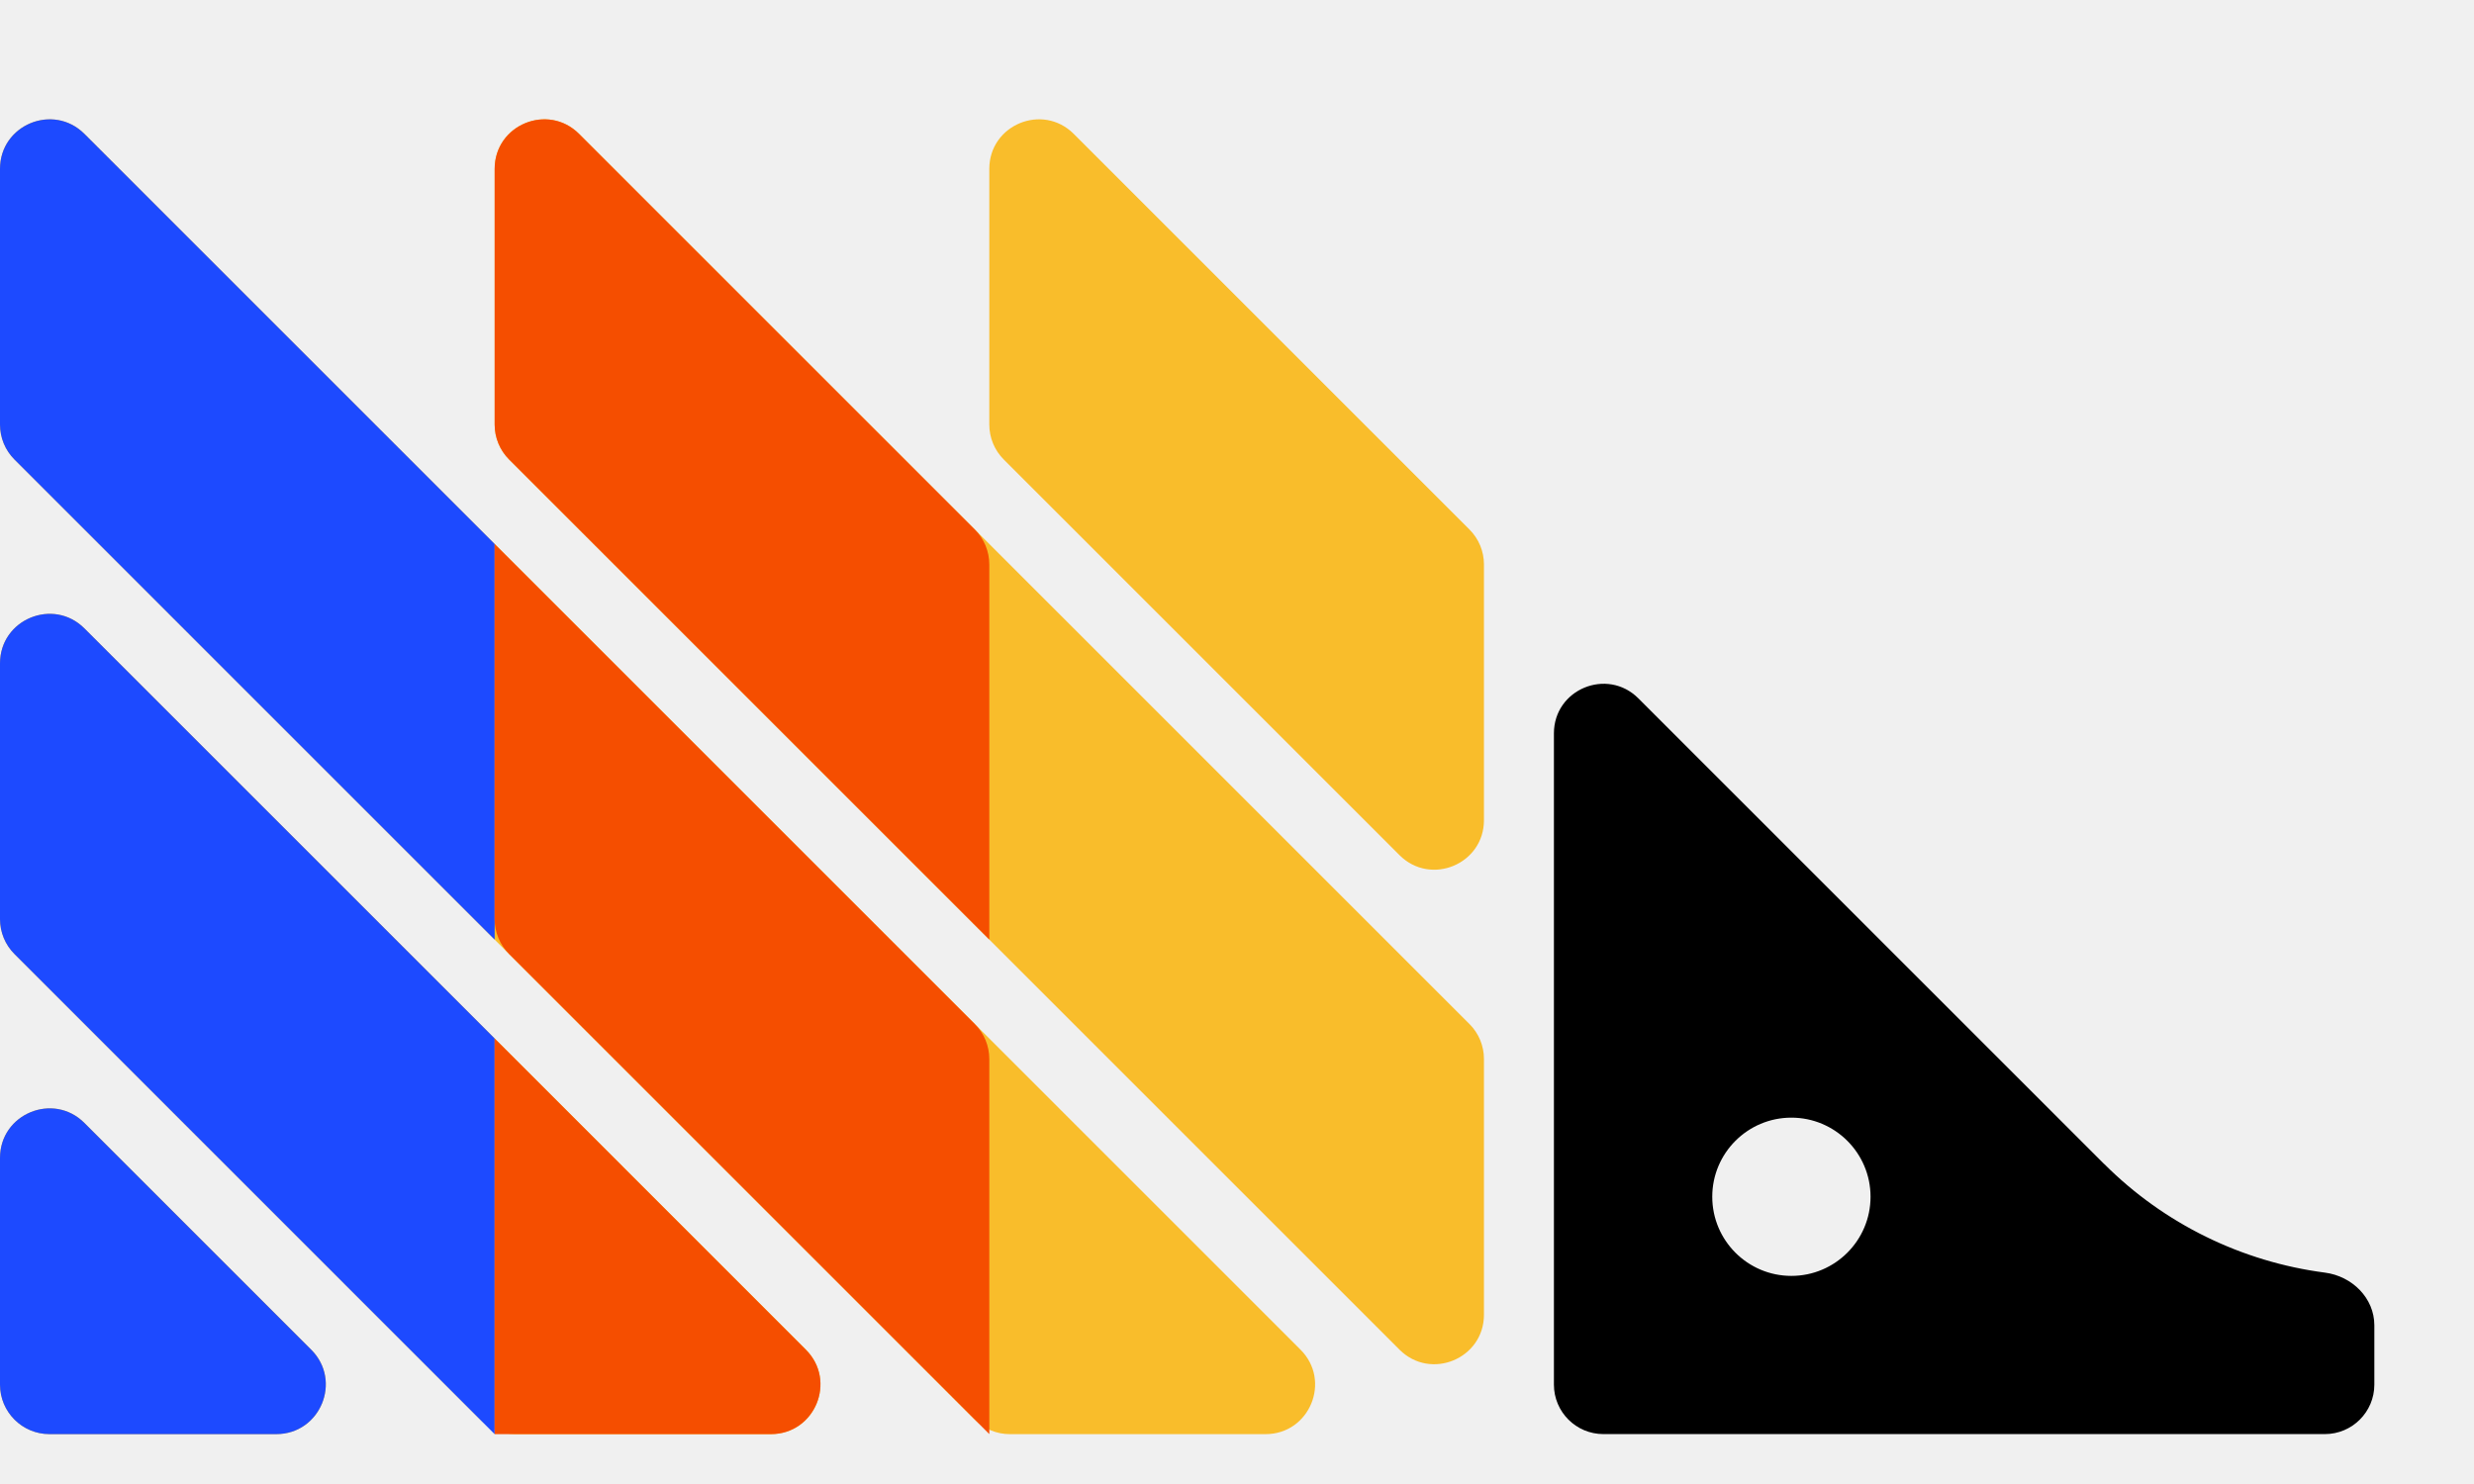
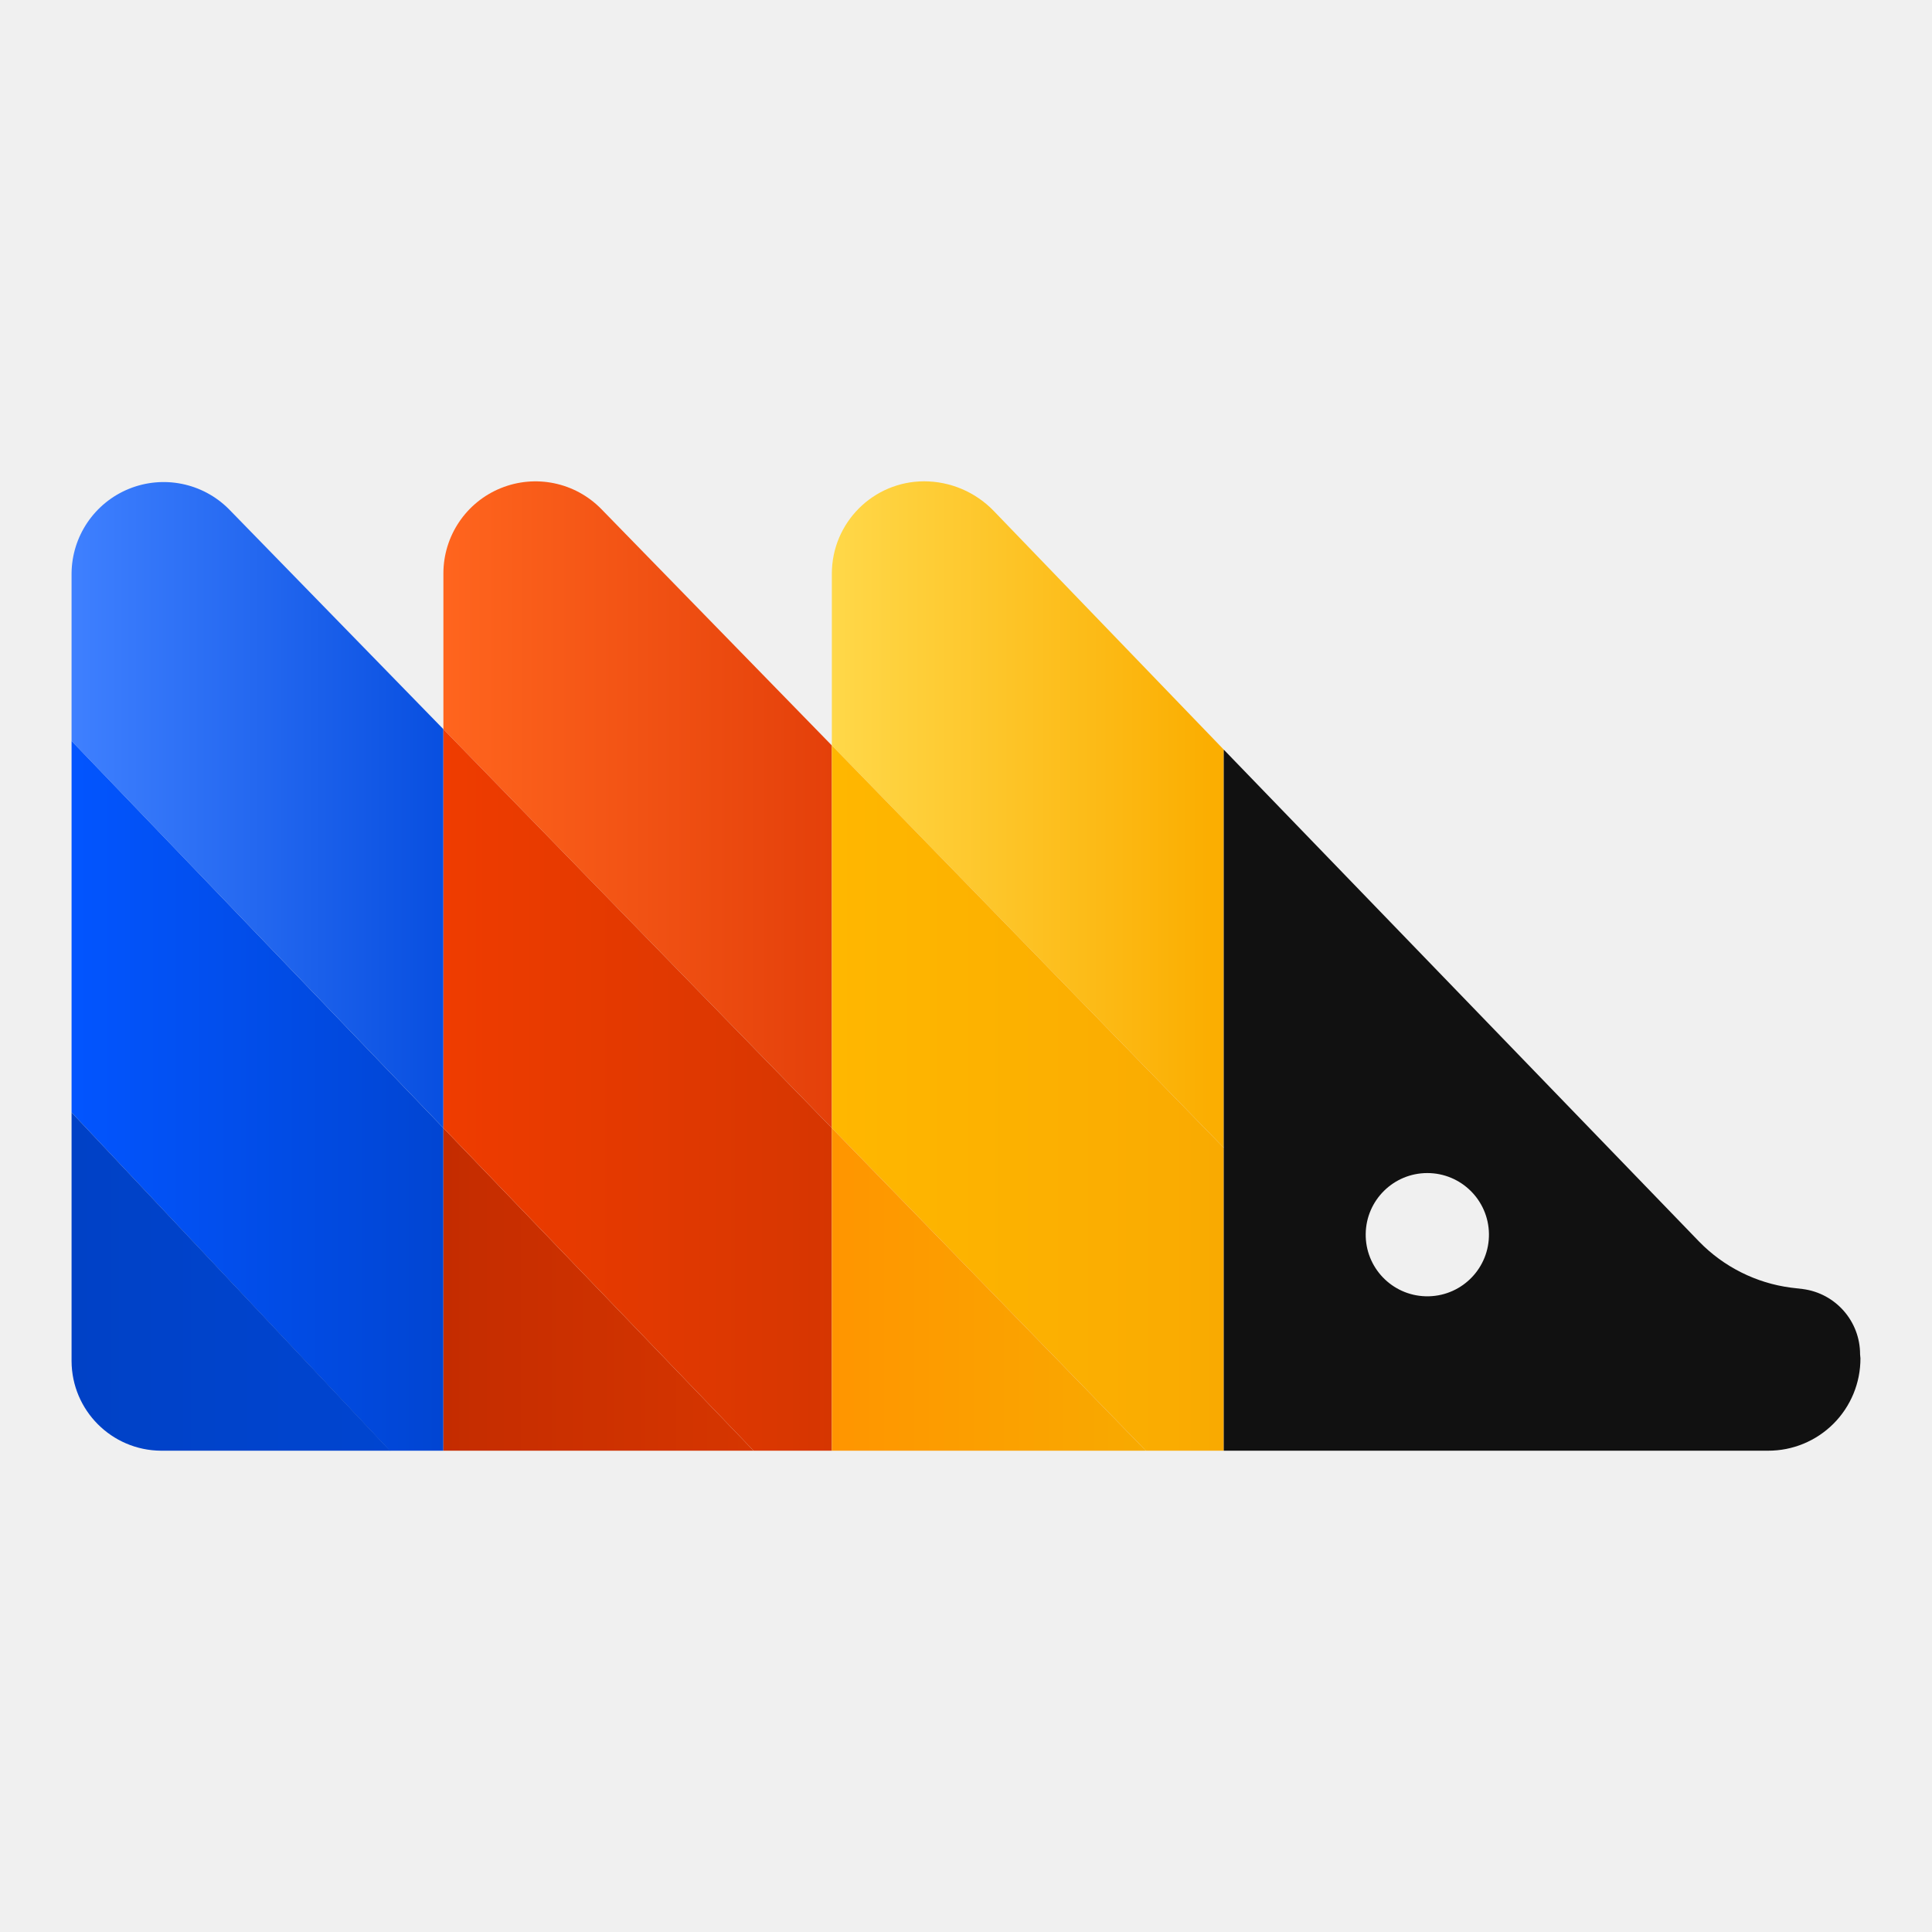
- <svg xmlns="http://www.w3.org/2000/svg" width="50" height="30" viewBox="0 0 50 30" fill="none">
-   <path d="M10.891 17.206c-.368.737-1.42.737-1.789 0L8.221 15.443c-.141-.281-.141-.613 0-.894l.881-1.763c.369-.737 1.42-.737 1.789 0l.881 1.763c.141.281.141.613 0 .894l-.881 1.763zM10.891 27.203c-.368.737-1.42.737-1.789 0L8.221 25.44c-.141-.281-.141-.613 0-.894l.881-1.763c.369-.737 1.42-.737 1.789 0l.881 1.763c.141.281.141.613 0 .894l-.881 1.763z" fill="#1D4AFF" />
-   <path d="M0 23.408c0-.891 1.077-1.337 1.707-.707l4.583 4.583c.63.63.184 1.707-.707 1.707H1c-.552 0-1-.448-1-1v-4.583zm0-4.828c0 .265.105.52.293.707l9.411 9.411c.188.188.442.293.707.293h5.169c.891 0 1.337-1.077.707-1.707L1.707 12.704C1.077 12.074 0 12.52 0 13.411v5.169zm0-9.997c0 .265.105.52.293.707L19.701 28.699c.188.188.442.293.707.293h5.169c.891 0 1.337-1.077.707-1.707L1.707 2.707C1.077 2.077 0 2.523 0 3.414v5.169zm9.997 0c0 .265.105.52.293.707l17.994 17.994c.63.63 1.707.184 1.707-.707v-5.169c0-.265-.105-.52-.293-.707l-17.994-17.994c-.63-.63-1.707-.184-1.707.707v5.169zm11.704-5.876c-.63-.63-1.707-.184-1.707.707v5.169c0 .265.105.52.293.707l7.997 7.997c.63.63 1.707.184 1.707-.707v-5.169c0-.265-.105-.52-.293-.707l-7.997-7.997z" fill="#F9BD2B" />
-   <path d="M42.525 23.531l-9.413-9.413c-.63-.63-1.707-.184-1.707.707v13.166c0 .552.448 1 1 1h14.581c.552 0 1-.448 1-1v-1.199c0-.552-.45-.993-.997-1.065-1.681-.219-3.253-.986-4.463-2.197zm-6.321 2.262c-.883 0-1.599-.717-1.599-1.6 0-.883.717-1.599 1.599-1.599.883 0 1.6.717 1.6 1.599 0 .883-.717 1.6-1.6 1.6z" fill="#000" />
-   <path d="M0 27.992c0 .552.448 1 1 1h4.583c.891 0 1.337-1.077.707-1.707l-4.583-4.583C1.077 22.071 0 22.517 0 23.408v4.583zM9.997 10.997L1.707 2.707C1.077 2.077 0 2.523 0 3.414v5.169c0 .265.105.52.293.707L9.997 18.995V10.997zM1.707 12.704C1.077 12.074 0 12.52 0 13.411v5.169c0 .265.105.52.293.707L9.997 28.992V20.994l-8.29-8.29z" fill="#1D4AFF" />
-   <path d="M19.994 11.411c0-.265-.105-.52-.293-.707l-7.997-7.997c-.63-.63-1.707-.184-1.707.707v5.169c0 .265.105.52.293.707l9.704 9.704v-7.583zM9.997 28.992h5.583c.891 0 1.337-1.077.707-1.707L9.997 20.994v7.998zM9.997 10.997v7.583c0 .265.105.52.293.707l9.704 9.704v-7.583c0-.265-.105-.52-.293-.707L9.997 10.997z" fill="#F54E00" />
+ <svg xmlns="http://www.w3.org/2000/svg" viewBox="-2.067 -13.902 55.804 55.804">
+   <style>.d{display:none}@media (prefers-color-scheme:dark){.l{display:none}.d{display:inline}}</style>
+   <g class="l">
+     <path fill="url(#logo-jump-p6)" d="M10.74 7.16 4.54.8A2.66 2.66 0 0 0 0 2.66V7.5l10.74 11.18z" />
+     <path fill="url(#logo-jump-p7)" d="M9.19 28h1.55v-9.32L0 7.5v10.73z" />
+     <path fill="url(#logo-jump-p8)" d="M0 25.41A2.6 2.6 0 0 0 2.58 28H9.2L0 18.23z" />
+     <path fill="url(#logo-jump-p3)" d="M10.74 2.66v4.5l11.22 11.52V7.63L15.3.8a2.66 2.66 0 0 0-4.56 1.86" />
+     <path fill="url(#logo-jump-p4)" d="M10.74 28h8.96l-8.96-9.32z" />
+     <path fill="url(#logo-jump-p5)" d="M10.74 7.16v11.52L19.7 28h2.26v-9.32z" />
+     <path fill="url(#logo-jump-p0)" d="M21.96 2.67v4.96l11.3 11.6h.02V7.75L26.63.85a2.8 2.8 0 0 0-2-.85 2.67 2.67 0 0 0-2.67 2.67" />
+     <path fill="url(#logo-jump-p1)" d="M21.96 7.63v11.05L31.03 28h2.25v-8.75z" />
+     <path fill="url(#logo-jump-p2)" d="M21.96 28h9.07l-9.07-9.32z" />
+     <path fill="#111" d="M51.66 25.22A1.9 1.9 0 0 0 50 23.33l-.34-.04c-1-.13-1.94-.6-2.65-1.33L33.28 7.75V28H49a2.66 2.66 0 0 0 2.67-2.67zM39.2 23.54h-.09a1.78 1.78 0 1 1 .1 0" />
+     <defs>
+       <linearGradient id="logo-jump-p0" x1="21.96" x2="33.28" y1="9.62" y2="9.62" gradientUnits="userSpaceOnUse">
+         <stop stop-color="#ffd849" />
+         <stop offset=".96" stop-color="#fbae01" />
+       </linearGradient>
+       <linearGradient id="logo-jump-p1" x1="21.96" x2="33.28" y1="17.81" y2="17.81" gradientUnits="userSpaceOnUse">
+         <stop stop-color="#ffb700" />
+         <stop offset="1" stop-color="#f9aa01" />
+       </linearGradient>
+       <linearGradient id="logo-jump-p2" x1="21.96" x2="31.03" y1="23.34" y2="23.34" gradientUnits="userSpaceOnUse">
+         <stop stop-color="#ff9500" />
+         <stop offset="1" stop-color="#f8aa00" />
+       </linearGradient>
+       <linearGradient id="logo-jump-p3" x1="10.74" x2="21.96" y1="9.34" y2="9.34" gradientUnits="userSpaceOnUse">
+         <stop stop-color="#ff651e" />
+         <stop offset="1" stop-color="#e4400a" />
+       </linearGradient>
+       <linearGradient id="logo-jump-p4" x1="10.74" x2="19.7" y1="23.34" y2="23.34" gradientUnits="userSpaceOnUse">
+         <stop stop-color="#c42c00" />
+         <stop offset="1" stop-color="#d63600" />
+       </linearGradient>
+       <linearGradient id="logo-jump-p5" x1="10.74" x2="21.96" y1="17.58" y2="17.58" gradientUnits="userSpaceOnUse">
+         <stop stop-color="#ef3c00" />
+         <stop offset="1" stop-color="#d63601" />
+       </linearGradient>
+       <linearGradient id="logo-jump-p6" x1="0" x2="10.74" y1="9.34" y2="9.34" gradientUnits="userSpaceOnUse">
+         <stop stop-color="#3f80ff" />
+         <stop offset="1" stop-color="#084fe0" />
+       </linearGradient>
+       <linearGradient id="logo-jump-p7" x1="0" x2="10.74" y1="17.75" y2="17.75" gradientUnits="userSpaceOnUse">
+         <stop stop-color="#0255ff" />
+         <stop offset="1" stop-color="#0145d2" />
+       </linearGradient>
+       <linearGradient id="logo-jump-p8" x1="0" x2="9.19" y1="23.11" y2="23.11" gradientUnits="userSpaceOnUse">
+         <stop stop-color="#0041c6" />
+         <stop offset="1" stop-color="#0045d0" />
+       </linearGradient>
+     </defs>
+   </g>
+   <path fill="#fff" d="M.87 19.13a.5.5 0 0 0-.87.34v5.94a2.6 2.6 0 0 0 2.59 2.58H7.8a.5.5 0 0 0 .37-.84zM.86 8.4c-.3-.32-.86-.1-.86.36v6.73q0 .2.13.34l8.81 9.68 1.8 2.06v-8.82zM4.59.82A2.67 2.67 0 0 0 0 2.68v1.93q0 .4.27.69l10.47 10.95v-9.1zM11.36 28h7.08a.5.5 0 0 0 .36-.85l-8.05-8.4v8.8l.23.28q.16.17.38.17m-.61-11.76 8.84 9.25 2.1 2.33q.1.11.27.14V18.7L10.75 7.15zm0-13.7v1.41a2 2 0 0 0 .55 1.28L21.96 16.2V7.65L15.32.8a2.67 2.67 0 0 0-4.57 1.71zM22.06 28h7.76a.5.5 0 0 0 .36-.86l-8.22-8.45v9.27l.09.02zM31 25.49l1.13 1.14c.32.31.85.09.85-.35v-7.3l-.49-.51L21.96 7.64v8.55zM22.52 5.73l9.62 9.89c.3.32.86.1.86-.35V7.46L26.56.82a2.67 2.67 0 0 0-4.59 1.84v1.7c0 .51.2 1 .57 1.37zM50 23.34l-.35-.05A4.5 4.5 0 0 1 47 21.97L35.56 10.1c-.3-.33-.86-.1-.86.35V27.5c0 .27.22.5.5.5h13.78c1.48 0 2.67-1.2 2.67-2.67v-.1a1.9 1.9 0 0 0-1.67-1.89zm-10.81.2a1.8 1.8 0 1 1 0-3.58 1.8 1.8 0 0 1 0 3.58" class="d" />
</svg>
